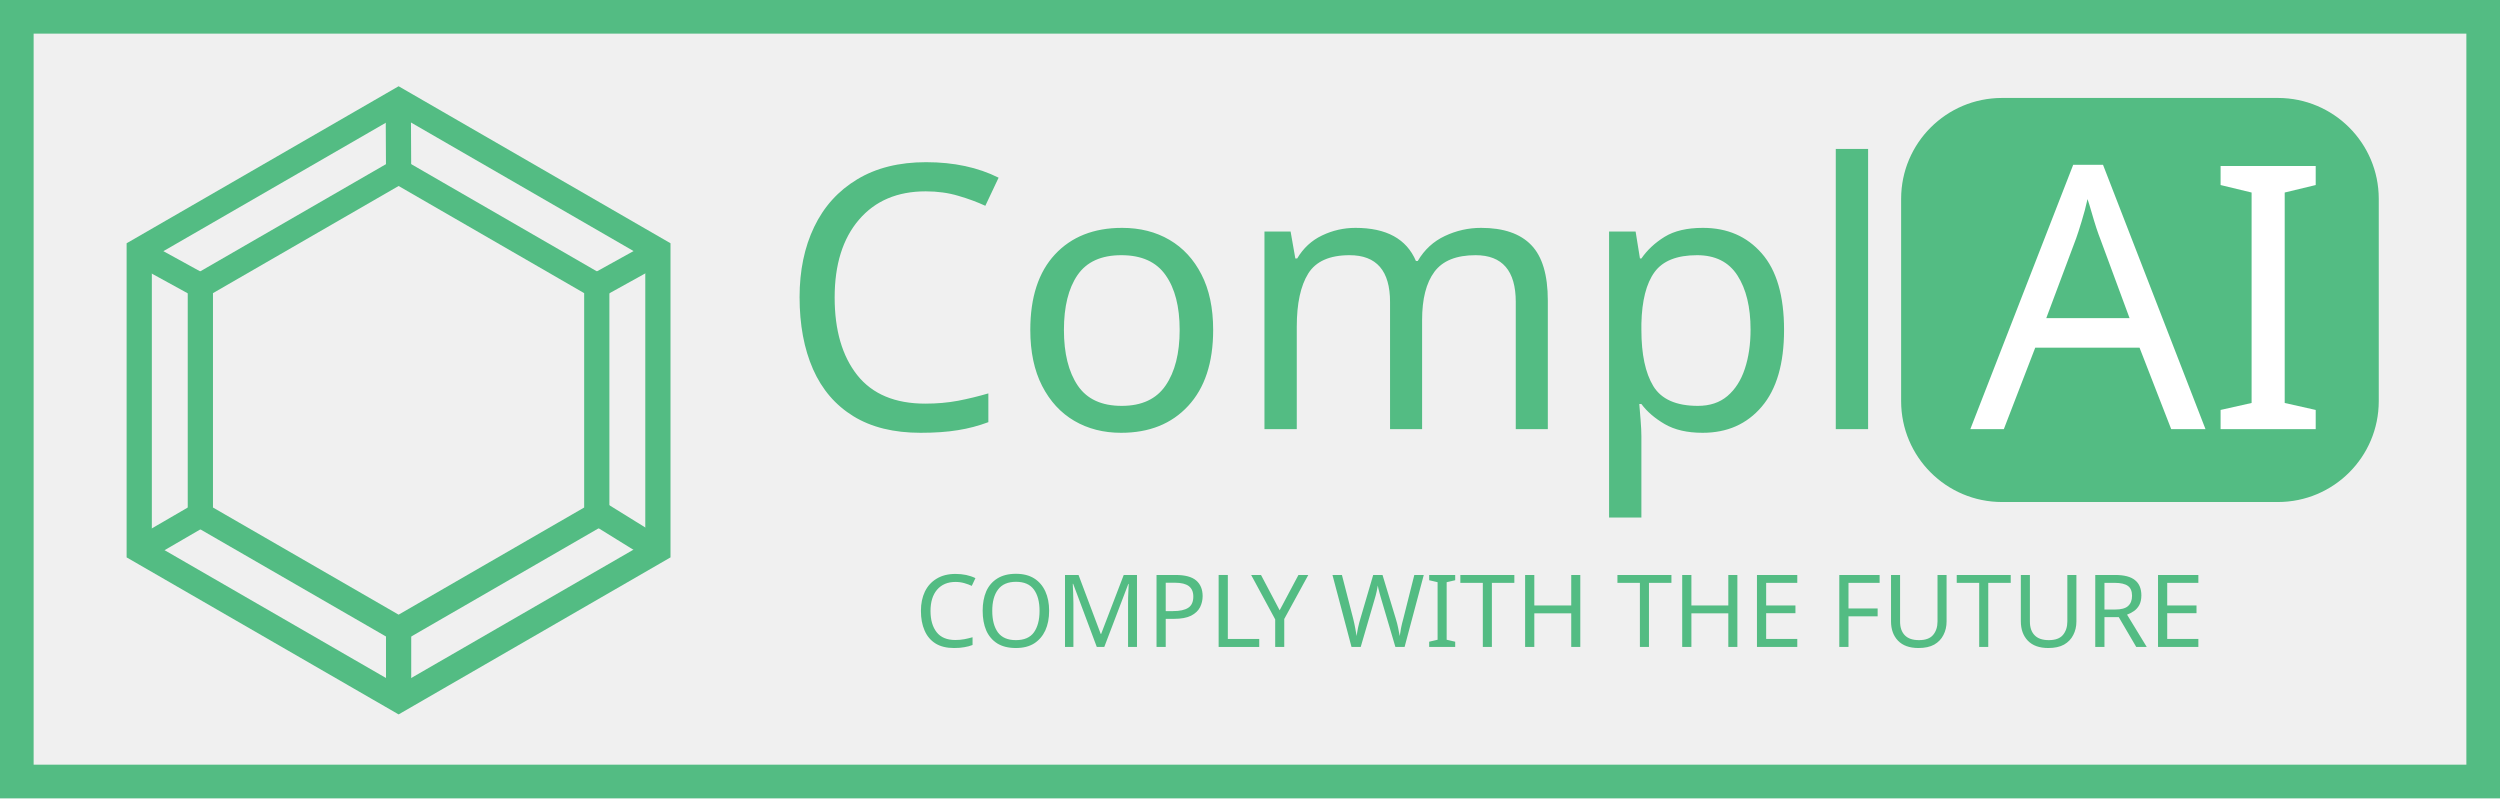
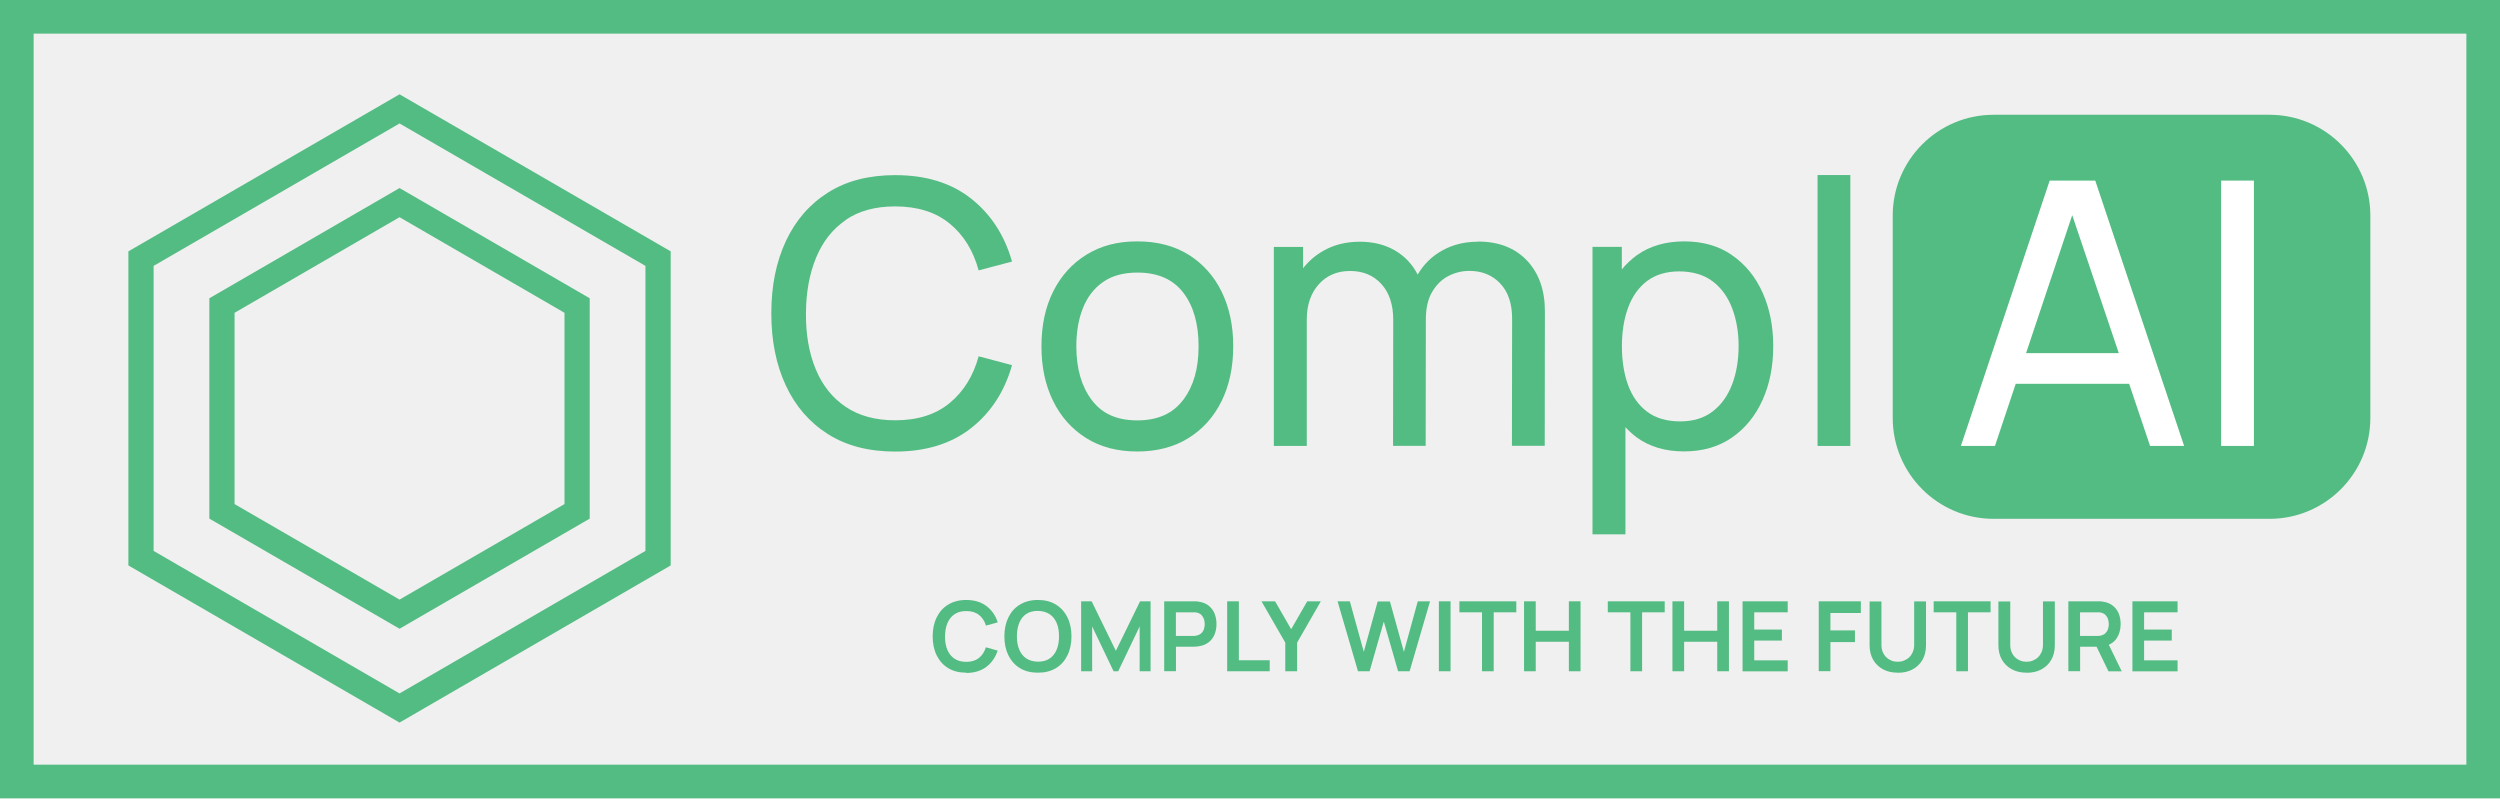
<svg xmlns="http://www.w3.org/2000/svg" id="Layer_2" viewBox="0 0 297.35 94.95">
  <defs>
-     <style>.cls-1{font-size:12px;}.cls-1,.cls-2{font-family:Manrope-Medium, Manrope;font-variation-settings:'wght' 500;font-weight:500;}.cls-1,.cls-3{fill:#53bc83;}.cls-2{font-size:43.84px;}.cls-4{stroke-width:3px;}.cls-4,.cls-5{fill:none;stroke:#53bc83;stroke-miterlimit:10;}.cls-6{letter-spacing:-.04em;}.cls-7{letter-spacing:0em;}.cls-8{fill:#fff;letter-spacing:0em;}.cls-5{stroke-width:4px;}.cls-9{letter-spacing:-.1em;}</style>
+     <style>.cls-1{stroke-width:3px;}.cls-1,.cls-2{fill:none;stroke:#53bc83;stroke-miterlimit:10;}.cls-3{fill:#fff;}.cls-4{fill:#53bc83;}.cls-2{stroke-width:4px;}</style>
  </defs>
  <g id="Layer_1-2">
+     <rect class="cls-4" x="225.12" y="13.65" width="56.81" height="48.06" rx="12" ry="12" />
+     <rect class="cls-2" x="2" y="2" width="293.35" height="90.95" />
    <g>
-       <rect class="cls-3" x="226.12" y="11.65" width="56.81" height="48.06" rx="12" ry="12" />
-       <rect class="cls-5" x="2" y="2" width="293.35" height="90.95" />
-       <text class="cls-2" transform="translate(92.43 51.04)">
-         <tspan class="cls-3" x="0" y="0">Compl </tspan>
-         <tspan class="cls-8" x="141.92" y="0">AI</tspan>
-       </text>
-       <text class="cls-1" transform="translate(108.8 76.95)">
-         <tspan x="0" y="0">COMP</tspan>
-         <tspan class="cls-9" x="34.99" y="0">L</tspan>
-         <tspan class="cls-6" x="40.01" y="0">Y</tspan>
-         <tspan class="cls-7" x="46.42" y="0" xml:space="preserve"> WITH THE FUTURE</tspan>
-       </text>
-       <g>
-         <polygon class="cls-4" points="16.56 29.8 16.56 65.43 47.41 83.24 78.25 65.43 78.25 29.8 47.41 11.99 16.56 29.8" />
-         <polygon class="cls-4" points="23.83 34 23.83 61.23 47.41 74.84 70.98 61.23 70.98 34 47.41 20.39 23.83 34" />
-         <line class="cls-4" x1="47.41" y1="20.39" x2="47.37" y2="12.43" />
-         <line class="cls-4" x1="23.83" y1="34" x2="16.98" y2="30.24" />
-         <line class="cls-4" x1="23.83" y1="61.23" x2="16.91" y2="65.25" />
-         <line class="cls-4" x1="47.41" y1="74.84" x2="47.41" y2="83.24" />
-         <line class="cls-4" x1="70.74" y1="60.78" x2="78.25" y2="65.43" />
-         <line class="cls-4" x1="70.98" y1="34" x2="77.91" y2="30.16" />
-       </g>
+       <path class="cls-4" d="m100.6,26.15c1.56-1.07,3.52-1.6,5.87-1.6,2.66,0,4.82.68,6.48,2.04,1.66,1.36,2.81,3.21,3.45,5.57l3.97-1.05c-.89-3.14-2.52-5.64-4.88-7.5s-5.37-2.78-9.02-2.78c-3.14,0-5.81.69-8,2.08-2.19,1.39-3.86,3.32-5.01,5.79s-1.72,5.33-1.72,8.57.57,6.1,1.72,8.57,2.82,4.4,5.01,5.79c2.19,1.39,4.86,2.08,8,2.08,3.65,0,6.66-.93,9.02-2.78s3.99-4.35,4.88-7.5l-3.97-1.05c-.64,2.34-1.79,4.19-3.45,5.56-1.66,1.37-3.82,2.05-6.48,2.05-2.35,0-4.32-.54-5.9-1.61s-2.76-2.56-3.55-4.47c-.79-1.91-1.18-4.12-1.16-6.63.01-2.51.42-4.73,1.21-6.64s1.96-3.4,3.53-4.47Z" />
+       <path class="cls-4" d="m141.39,30.31c-1.71-1.07-3.75-1.6-6.12-1.6s-4.32.52-6.03,1.57-3.03,2.51-3.97,4.38c-.94,1.88-1.4,4.05-1.4,6.52s.46,4.62,1.38,6.5c.92,1.88,2.23,3.35,3.93,4.42,1.7,1.07,3.73,1.6,6.08,1.6s4.38-.53,6.09-1.59,3.02-2.53,3.95-4.41c.92-1.88,1.38-4.05,1.38-6.52s-.46-4.59-1.37-6.47c-.91-1.87-2.23-3.34-3.93-4.41Zm-.65,17.23c-1.21,1.64-3.03,2.46-5.47,2.46s-4.19-.8-5.41-2.41-1.84-3.74-1.84-6.4c0-1.72.26-3.24.79-4.56.53-1.32,1.32-2.35,2.39-3.09,1.07-.75,2.43-1.12,4.08-1.12,2.43,0,4.24.8,5.46,2.39s1.82,3.72,1.82,6.38-.6,4.72-1.81,6.36Z" />
+       <path class="cls-4" d="m175.78,28.75c-1.58,0-3,.35-4.25,1.05-1.23.68-2.2,1.64-2.91,2.86,0,0,0,0,0,0-.64-1.25-1.56-2.21-2.74-2.89-1.18-.68-2.57-1.02-4.16-1.02s-3.02.35-4.27,1.05c-.98.55-1.8,1.25-2.46,2.11v-2.54h-3.48v23.67h3.92v-15.04c0-1.72.47-3.12,1.42-4.18.95-1.06,2.19-1.59,3.73-1.59s2.79.52,3.73,1.56c.94,1.04,1.4,2.46,1.4,4.25l-.02,14.99h3.88l.02-15.04h0c0-1.33.25-2.42.75-3.27.5-.85,1.14-1.48,1.93-1.89.79-.41,1.62-.61,2.5-.61,1.5,0,2.73.5,3.67,1.5.94,1,1.41,2.39,1.41,4.15l-.02,15.15h3.9l.02-16c0-2.51-.71-4.52-2.13-6.03-1.42-1.5-3.36-2.26-5.83-2.26Z" />
+       <path class="cls-4" d="m206,30.34c-1.58-1.09-3.47-1.63-5.67-1.63s-4.09.54-5.62,1.63c-.68.49-1.28,1.06-1.81,1.7v-2.68h-3.49v34.19h3.92v-12.74c.42.45.86.86,1.36,1.23,1.52,1.1,3.39,1.65,5.61,1.65s4.1-.55,5.69-1.64c1.59-1.1,2.8-2.59,3.65-4.48s1.27-4.02,1.27-6.39-.42-4.49-1.27-6.38-2.06-3.37-3.65-4.46Zm.01,15.39c-.51,1.35-1.28,2.42-2.31,3.21s-2.32,1.18-3.87,1.18-2.9-.38-3.92-1.15c-1.02-.77-1.78-1.83-2.27-3.18-.49-1.35-.73-2.89-.73-4.61s.25-3.28.75-4.62c.5-1.34,1.25-2.39,2.26-3.15,1.01-.75,2.28-1.13,3.81-1.13s2.93.39,3.97,1.18c1.04.79,1.81,1.86,2.32,3.2.51,1.34.77,2.85.77,4.51s-.26,3.2-.77,4.55Z" />
+       <rect class="cls-4" x="216.18" y="20.82" width="3.9" height="32.22" />
+       <path class="cls-3" d="m243.79,21.48l-10.56,31.56h4.05l2.47-7.39h13.49l2.49,7.39h4.05l-10.57-31.56h-5.44Zm-2.81,20.52l5.49-16.41,5.54,16.41h-11.03Z" />
+       <rect class="cls-3" x="264.18" y="21.48" width="3.9" height="31.56" />
+     </g>
+     <g>
+       <path class="cls-4" d="m114.92,80.01c-.83,0-1.54-.18-2.14-.54-.59-.36-1.05-.87-1.37-1.52-.32-.65-.48-1.41-.48-2.26s.16-1.61.48-2.26c.32-.65.77-1.16,1.37-1.52.59-.36,1.31-.55,2.14-.55.96,0,1.76.24,2.4.72s1.09,1.12,1.35,1.94l-1.4.39c-.16-.54-.44-.97-.83-1.27-.39-.31-.89-.46-1.51-.46-.56,0-1.02.12-1.4.38-.37.25-.65.6-.84,1.05-.19.45-.28.98-.29,1.59,0,.61.09,1.14.28,1.59.19.45.47.8.84,1.05.37.25.84.38,1.4.38.62,0,1.12-.15,1.51-.46.39-.31.66-.73.83-1.27l1.4.39c-.26.81-.71,1.46-1.35,1.94s-1.44.72-2.4.72Z" />
+       <path class="cls-4" d="m123.45,80.01c-.83,0-1.54-.18-2.14-.54-.59-.36-1.05-.87-1.37-1.52-.32-.65-.48-1.41-.48-2.26s.16-1.61.48-2.26c.32-.65.77-1.16,1.37-1.52.59-.36,1.31-.55,2.14-.55s1.54.18,2.14.55c.59.36,1.05.87,1.37,1.52.32.65.48,1.41.48,2.26s-.16,1.61-.48,2.26c-.32.65-.77,1.16-1.37,1.52-.59.36-1.31.54-2.14.54Zm0-1.31c.56,0,1.02-.12,1.39-.37.37-.25.65-.6.84-1.06.19-.45.28-.99.28-1.59s-.09-1.14-.28-1.58c-.19-.45-.47-.8-.84-1.05-.37-.25-.84-.38-1.39-.39-.56,0-1.02.12-1.39.37-.37.25-.65.6-.83,1.06-.19.45-.28.99-.28,1.59s.09,1.14.28,1.58c.19.45.46.8.83,1.05s.84.38,1.4.39Z" />
+       <path class="cls-4" d="m128.59,79.84v-8.32h1.25l2.88,5.89,2.88-5.89h1.25v8.32h-1.3v-5.33l-2.55,5.33h-.55l-2.55-5.33v5.33h-1.31Z" />
+       <path class="cls-4" d="m138.47,79.84v-8.32h3.44c.08,0,.19,0,.31,0s.24.02.35.04c.48.07.88.23,1.19.48.31.25.55.56.7.93.15.38.23.79.23,1.25s-.08.87-.23,1.24c-.15.38-.39.69-.7.93-.31.25-.71.41-1.19.48-.11.02-.23.03-.35.04-.13,0-.23.01-.31.01h-2.04v2.91h-1.39Zm1.39-4.2h1.99c.08,0,.16,0,.26-.01s.19-.02.27-.05c.23-.06.41-.16.55-.31s.23-.31.28-.5c.06-.19.08-.37.08-.54s-.03-.36-.08-.55c-.06-.19-.15-.35-.28-.5-.13-.15-.31-.25-.55-.31-.08-.02-.17-.04-.27-.04-.1,0-.18,0-.26,0h-1.99v2.81Z" />
+       <path class="cls-4" d="m145.96,79.84v-8.32h1.39v7.01h3.67v1.31h-5.06Z" />
+       <path class="cls-4" d="m152.87,79.84v-3.41l-2.83-4.91h1.62l1.91,3.32,1.91-3.32h1.62l-2.82,4.91v3.41h-1.41Z" />
+       <path class="cls-4" d="m161.52,79.84l-2.43-8.32h1.46l1.66,6.01,1.65-5.99h1.46s1.66,5.99,1.66,5.99l1.65-6.01h1.46l-2.43,8.32h-1.37l-1.7-5.91-1.69,5.91h-1.37Z" />
+       <path class="cls-4" d="m171.14,79.84v-8.32h1.39v8.32h-1.39Z" />
+       <path class="cls-4" d="m176.27,79.84v-7.01h-2.69v-1.31h6.77v1.31h-2.69v7.01h-1.39Z" />
+       <path class="cls-4" d="m181.27,79.84v-8.32h1.39v3.5h3.94v-3.5h1.39v8.32h-1.39v-3.51h-3.94v3.51h-1.39Z" />
+       <path class="cls-4" d="m193.92,79.84v-7.01h-2.69v-1.31h6.77v1.31h-2.69v7.01h-1.39Z" />
+       <path class="cls-4" d="m198.92,79.84v-8.32h1.39v3.5h3.94v-3.5h1.39v8.32h-1.39v-3.51h-3.94v3.51h-1.39Z" />
+       <path class="cls-4" d="m207.26,79.84v-8.32h5.37v1.31h-3.98v2.05h3.29v1.31h-3.29v2.35h3.98v1.31h-5.37Z" />
+       <path class="cls-4" d="m216.32,79.84v-8.32h5.01v1.39h-3.62v2.07h2.92v1.39h-2.92v3.46h-1.39Z" />
+       <path class="cls-4" d="m225.72,80.01c-.66,0-1.25-.13-1.75-.4-.5-.27-.9-.65-1.18-1.14-.28-.49-.42-1.06-.42-1.72v-5.21h1.41s0,5.18,0,5.18c0,.31.05.59.16.84.11.25.25.46.43.63.18.17.39.3.62.39.23.09.48.13.73.13s.5-.04.74-.14c.23-.09.44-.22.62-.39.18-.17.32-.38.43-.63.1-.25.16-.52.16-.83v-5.19h1.41v5.23c0,.66-.14,1.23-.42,1.72-.28.49-.68.87-1.18,1.14-.5.27-1.08.4-1.75.4Z" />
+       <path class="cls-4" d="m232.68,79.84v-7.01h-2.69v-1.31h6.77v1.31h-2.69v7.01h-1.39Z" />
+       <path class="cls-4" d="m241.04,80.01c-.66,0-1.25-.13-1.75-.4-.5-.27-.9-.65-1.18-1.14-.28-.49-.42-1.06-.42-1.72v-5.21h1.41s0,5.18,0,5.18c0,.31.05.59.16.84.11.25.25.46.43.63.18.17.39.3.62.39.23.09.48.13.73.13s.5-.04.74-.14c.23-.09.44-.22.62-.39.18-.17.32-.38.43-.63.1-.25.16-.52.16-.83v-5.19h1.41v5.23c0,.66-.14,1.23-.42,1.72-.28.49-.68.87-1.18,1.14-.5.27-1.08.4-1.75.4Z" />
+       <path class="cls-4" d="m246.01,79.84v-8.32h3.44c.08,0,.18,0,.31,0s.24.02.35.04c.48.07.88.23,1.19.48.31.25.55.56.7.93.15.38.23.79.23,1.25,0,.68-.17,1.26-.51,1.75-.34.49-.87.79-1.58.9l-.59.05h-2.14v2.91h-1.39Zm1.39-4.2h1.99c.08,0,.16,0,.26-.01.1,0,.18-.02.27-.05.23-.06.41-.16.54-.31.13-.15.23-.31.28-.5.06-.19.08-.37.08-.54s-.03-.36-.08-.55-.15-.35-.28-.5c-.13-.15-.31-.25-.54-.31-.08-.02-.17-.04-.27-.04-.1,0-.18,0-.26,0h-1.99v2.81Zm3.38,4.2l-1.64-3.38,1.42-.31,1.8,3.7h-1.58Z" />
+       <path class="cls-4" d="m253.63,79.84v-8.32h5.37v1.31h-3.98v2.05h3.29v1.31h-3.29v2.35h3.98v1.31h-5.37Z" />
+     </g>
+     <g>
+       <polygon class="cls-1" points="16.77 30.76 16.77 66.39 47.52 84.21 78.27 66.39 78.27 30.76 47.52 12.95 16.77 30.76" />
+       <polygon class="cls-1" points="26.4 36.34 26.4 60.82 47.52 73.05 68.64 60.82 68.64 36.34 47.52 24.1 26.4 36.34" />
    </g>
  </g>
</svg>
